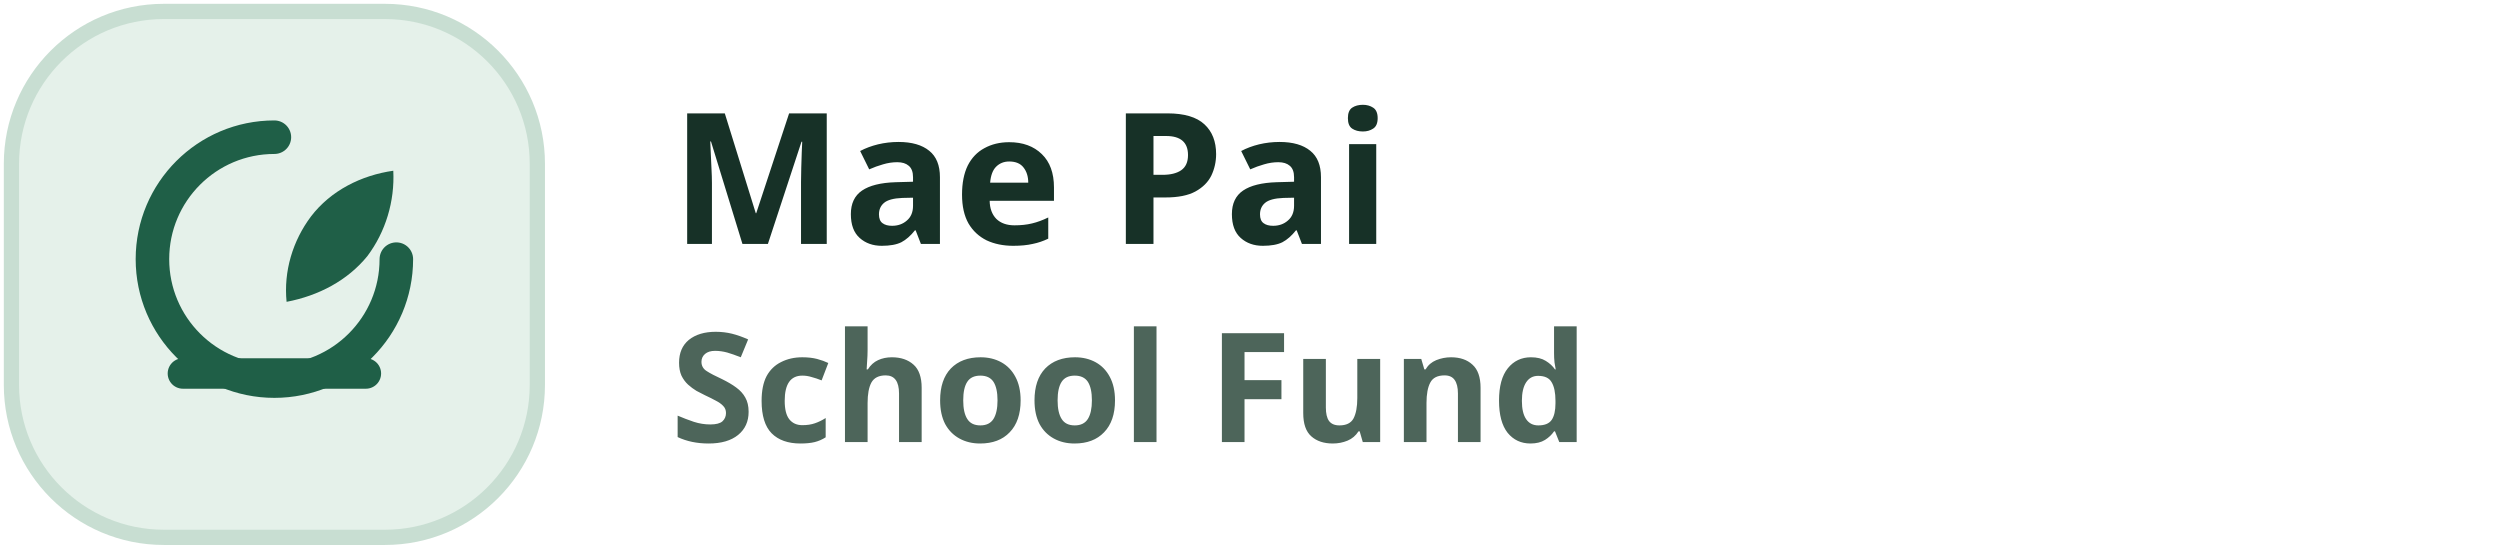
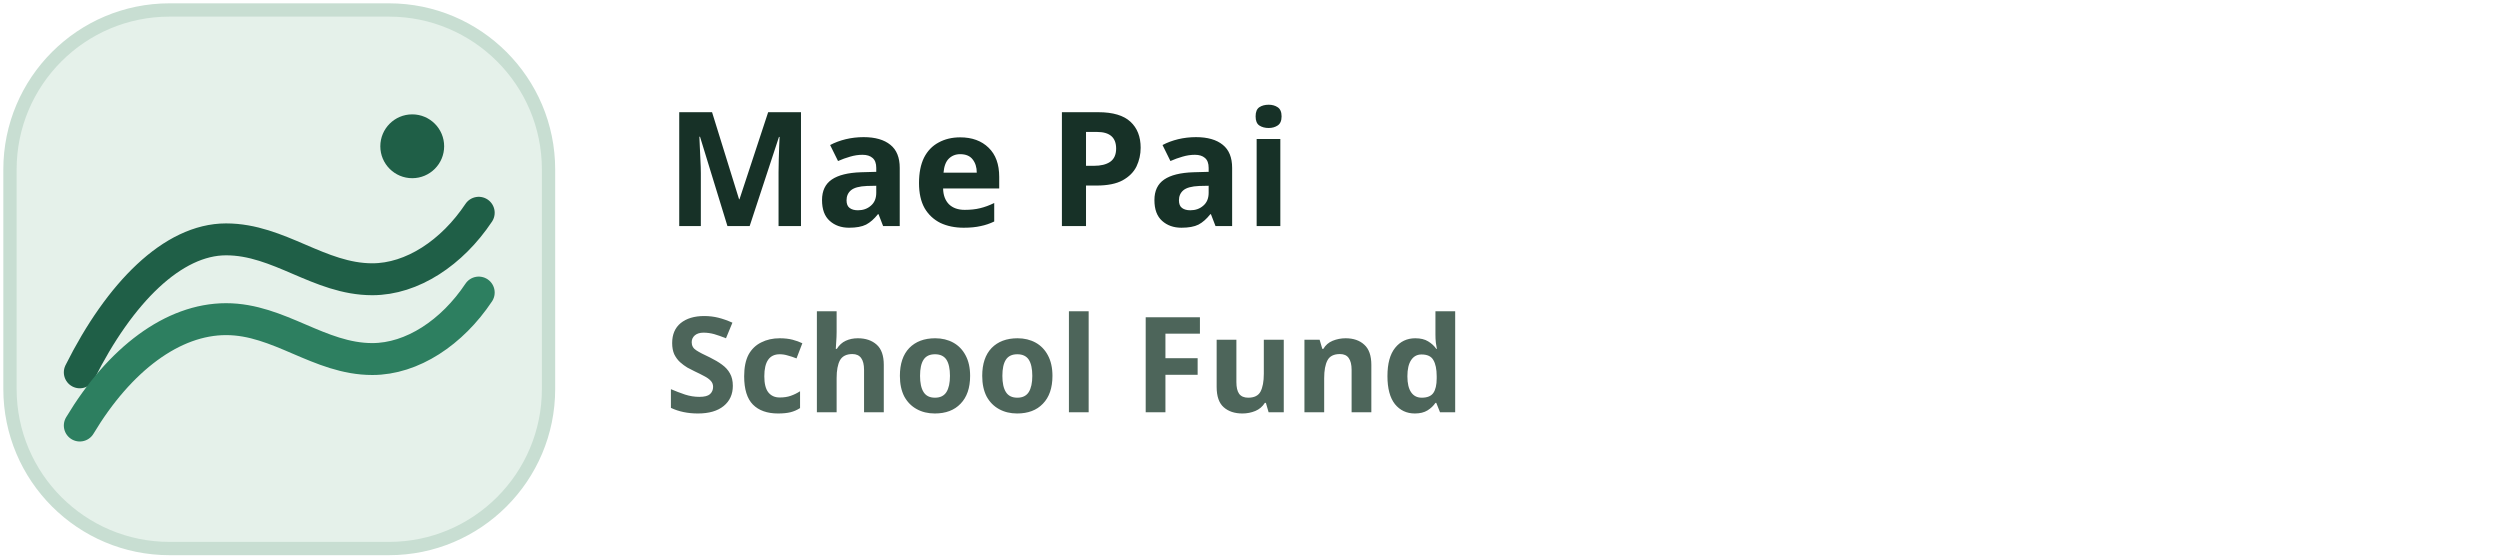
- <svg xmlns="http://www.w3.org/2000/svg" width="164" height="36" viewBox="0 0 164 36" fill="none" role="img" aria-label="Mae Pai">
-   <rect x="0.75" y="0.75" width="34.5" height="34.5" rx="10" fill="#E5F1EA" stroke="#C8DED2" />
-   <path d="M18 9C13.582 9 10 12.582 10 17C10 21.418 13.582 25 18 25C22.418 25 26 21.418 26 17" stroke="#1F5F47" stroke-width="2.2" stroke-linecap="round" />
-   <path d="M25.8 11.2C23.7 11.5 21.7 12.5 20.4 14.2C19.2 15.8 18.6 17.8 18.8 19.8C20.9 19.4 22.8 18.4 24.1 16.8C25.3 15.2 25.9 13.2 25.8 11.2Z" fill="#1F5F47" />
-   <path d="M12 24.5H24" stroke="#1F5F47" stroke-width="2" stroke-linecap="round" />
-   <text x="44" y="16" fill="#173127" font-family="Manrope, sans-serif" font-size="12" font-weight="800">Mae Pai</text>
-   <text x="44" y="29" fill="#4D655A" font-family="Manrope, sans-serif" font-size="10" font-weight="600">School Fund</text>
+ <svg xmlns="http://www.w3.org/2000/svg" width="188" height="42" viewBox="0 0 188 42" fill="none" role="img" aria-label="Mae Pai School Fund">
+   <rect x="0.75" y="0.75" width="40.5" height="40.5" rx="12" fill="#E5F1EA" stroke="#C8DED2" />
+   <path d="M6 28C9 22 13 18 17 18C21 18 24 21 28 21C31 21 34 19 36 16" stroke="#1F5F47" stroke-width="2.4" stroke-linecap="round" />
+   <path d="M6 32C9 27 13 24 17 24C21 24 24 27 28 27C31 27 34 25 36 22" stroke="#2D7F60" stroke-width="2.4" stroke-linecap="round" />
+   <circle cx="31" cy="11" r="2.4" fill="#1F5F47" />
+   <text x="50" y="17" fill="#173127" font-family="Manrope, sans-serif" font-size="12" font-weight="800">Mae Pai</text>
+   <text x="50" y="31" fill="#4D655A" font-family="Manrope, sans-serif" font-size="10" font-weight="600">School Fund</text>
</svg>
